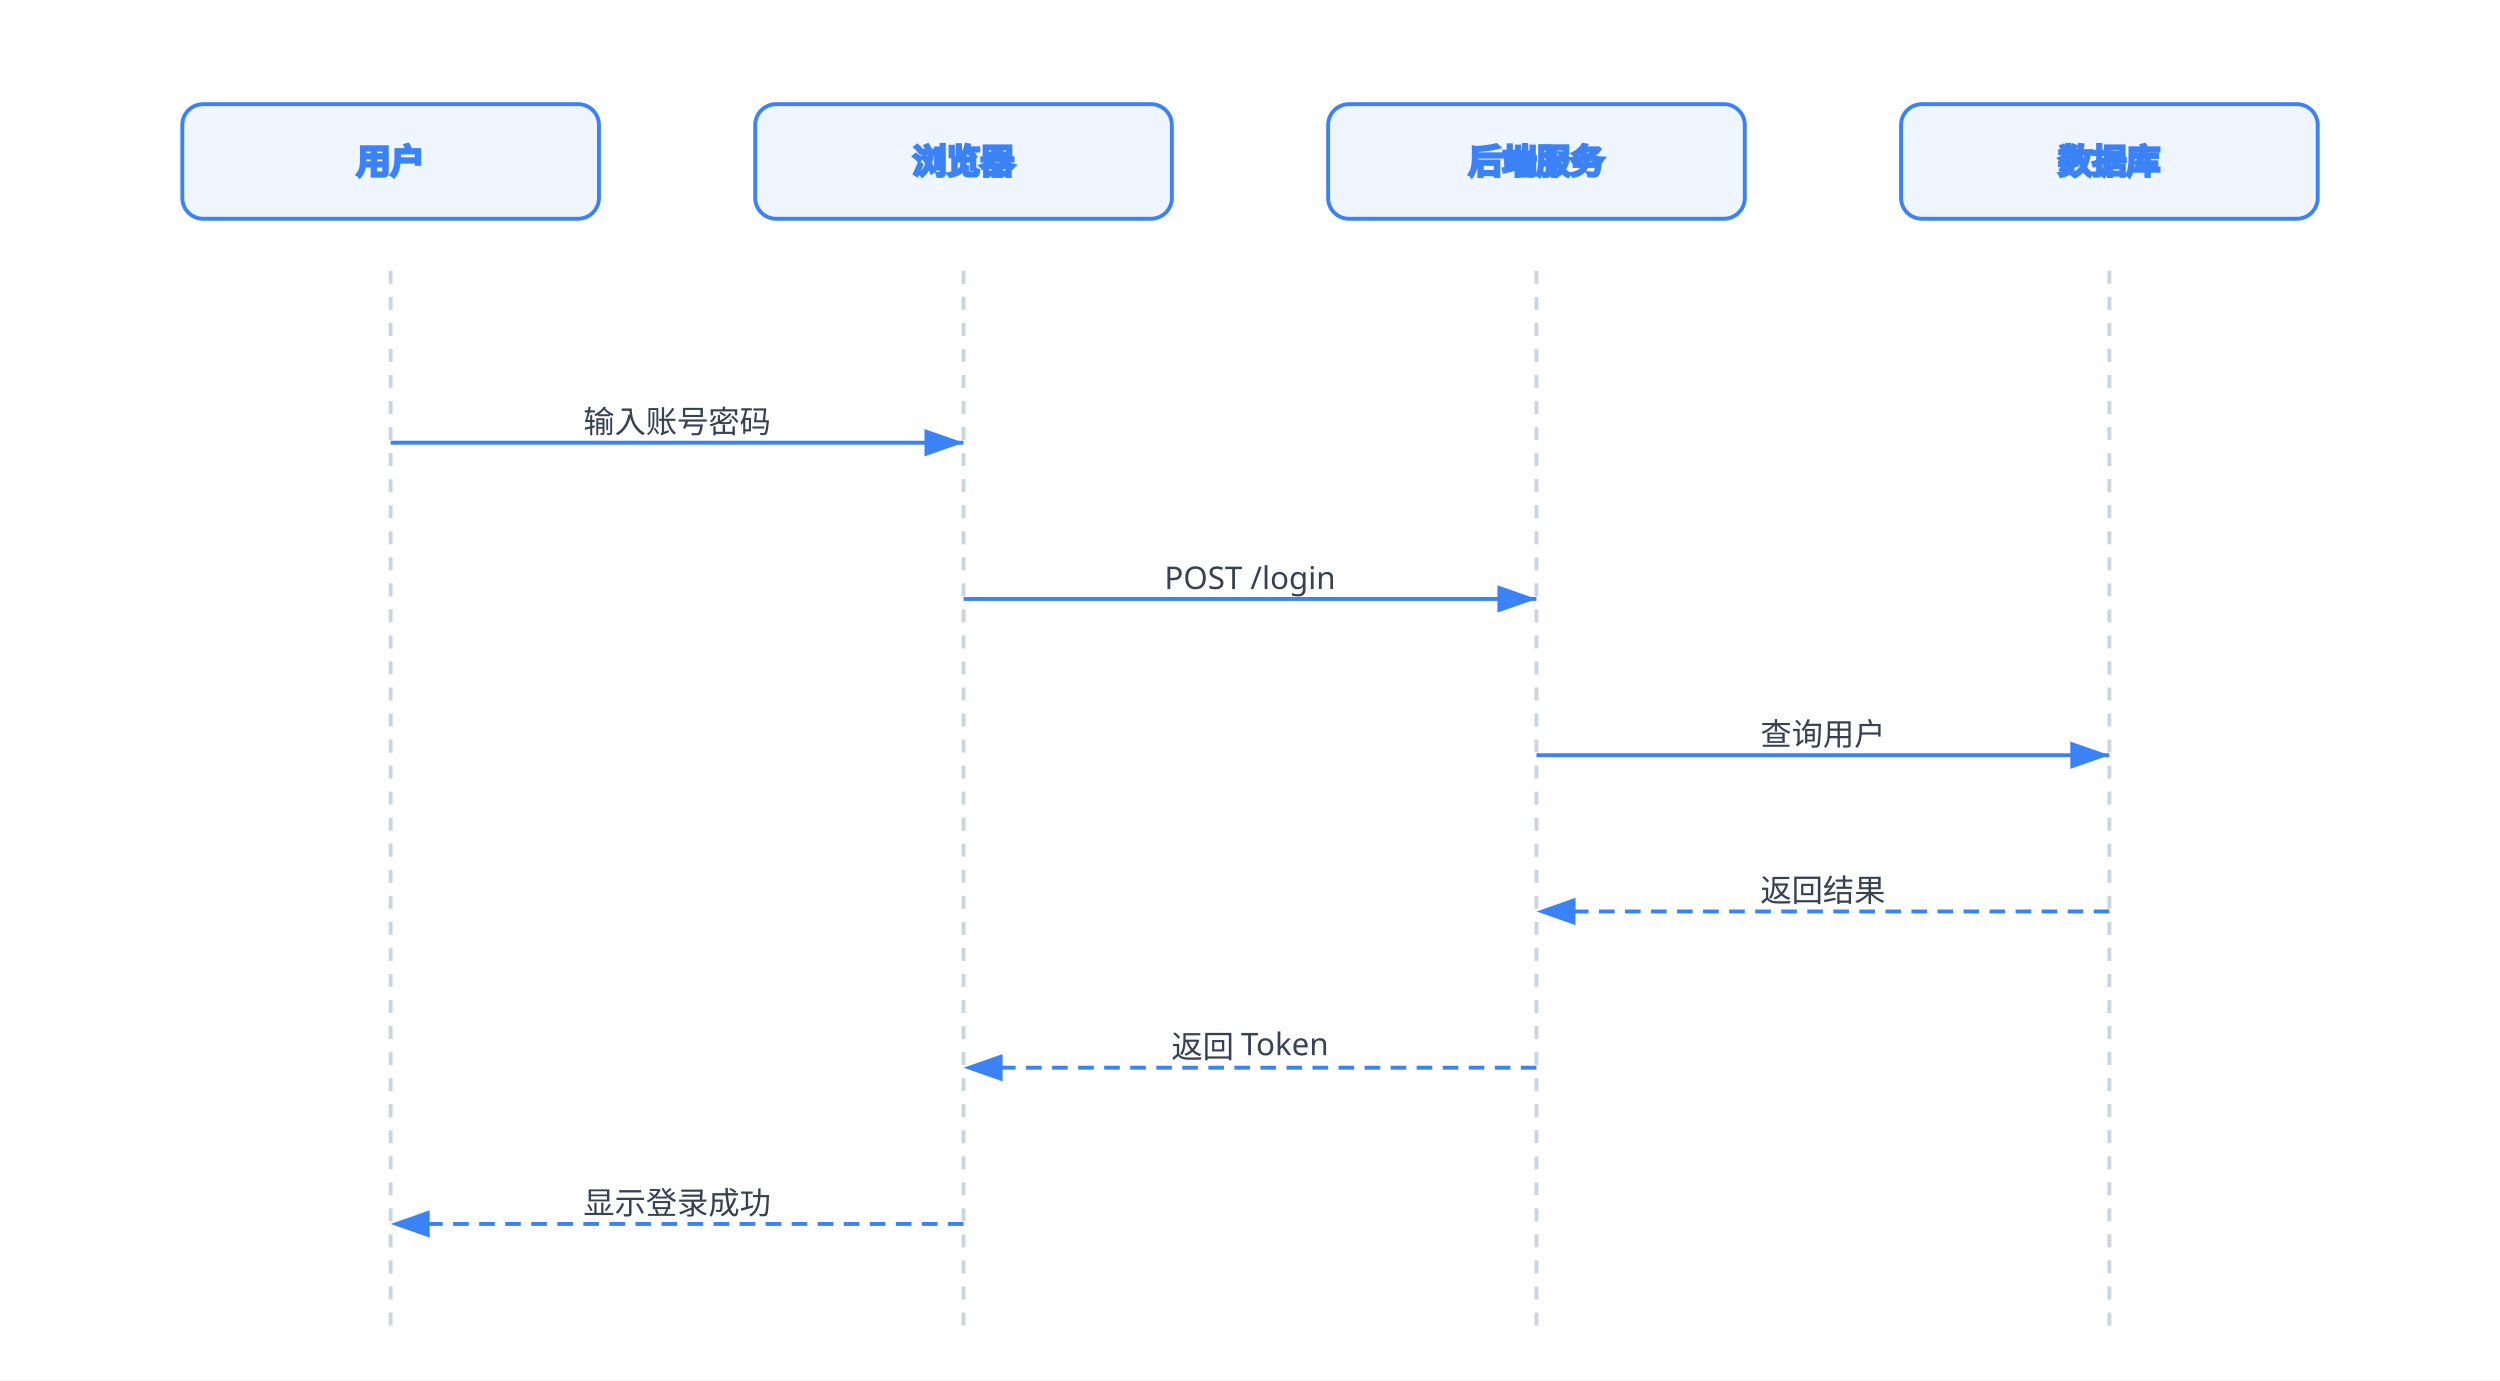
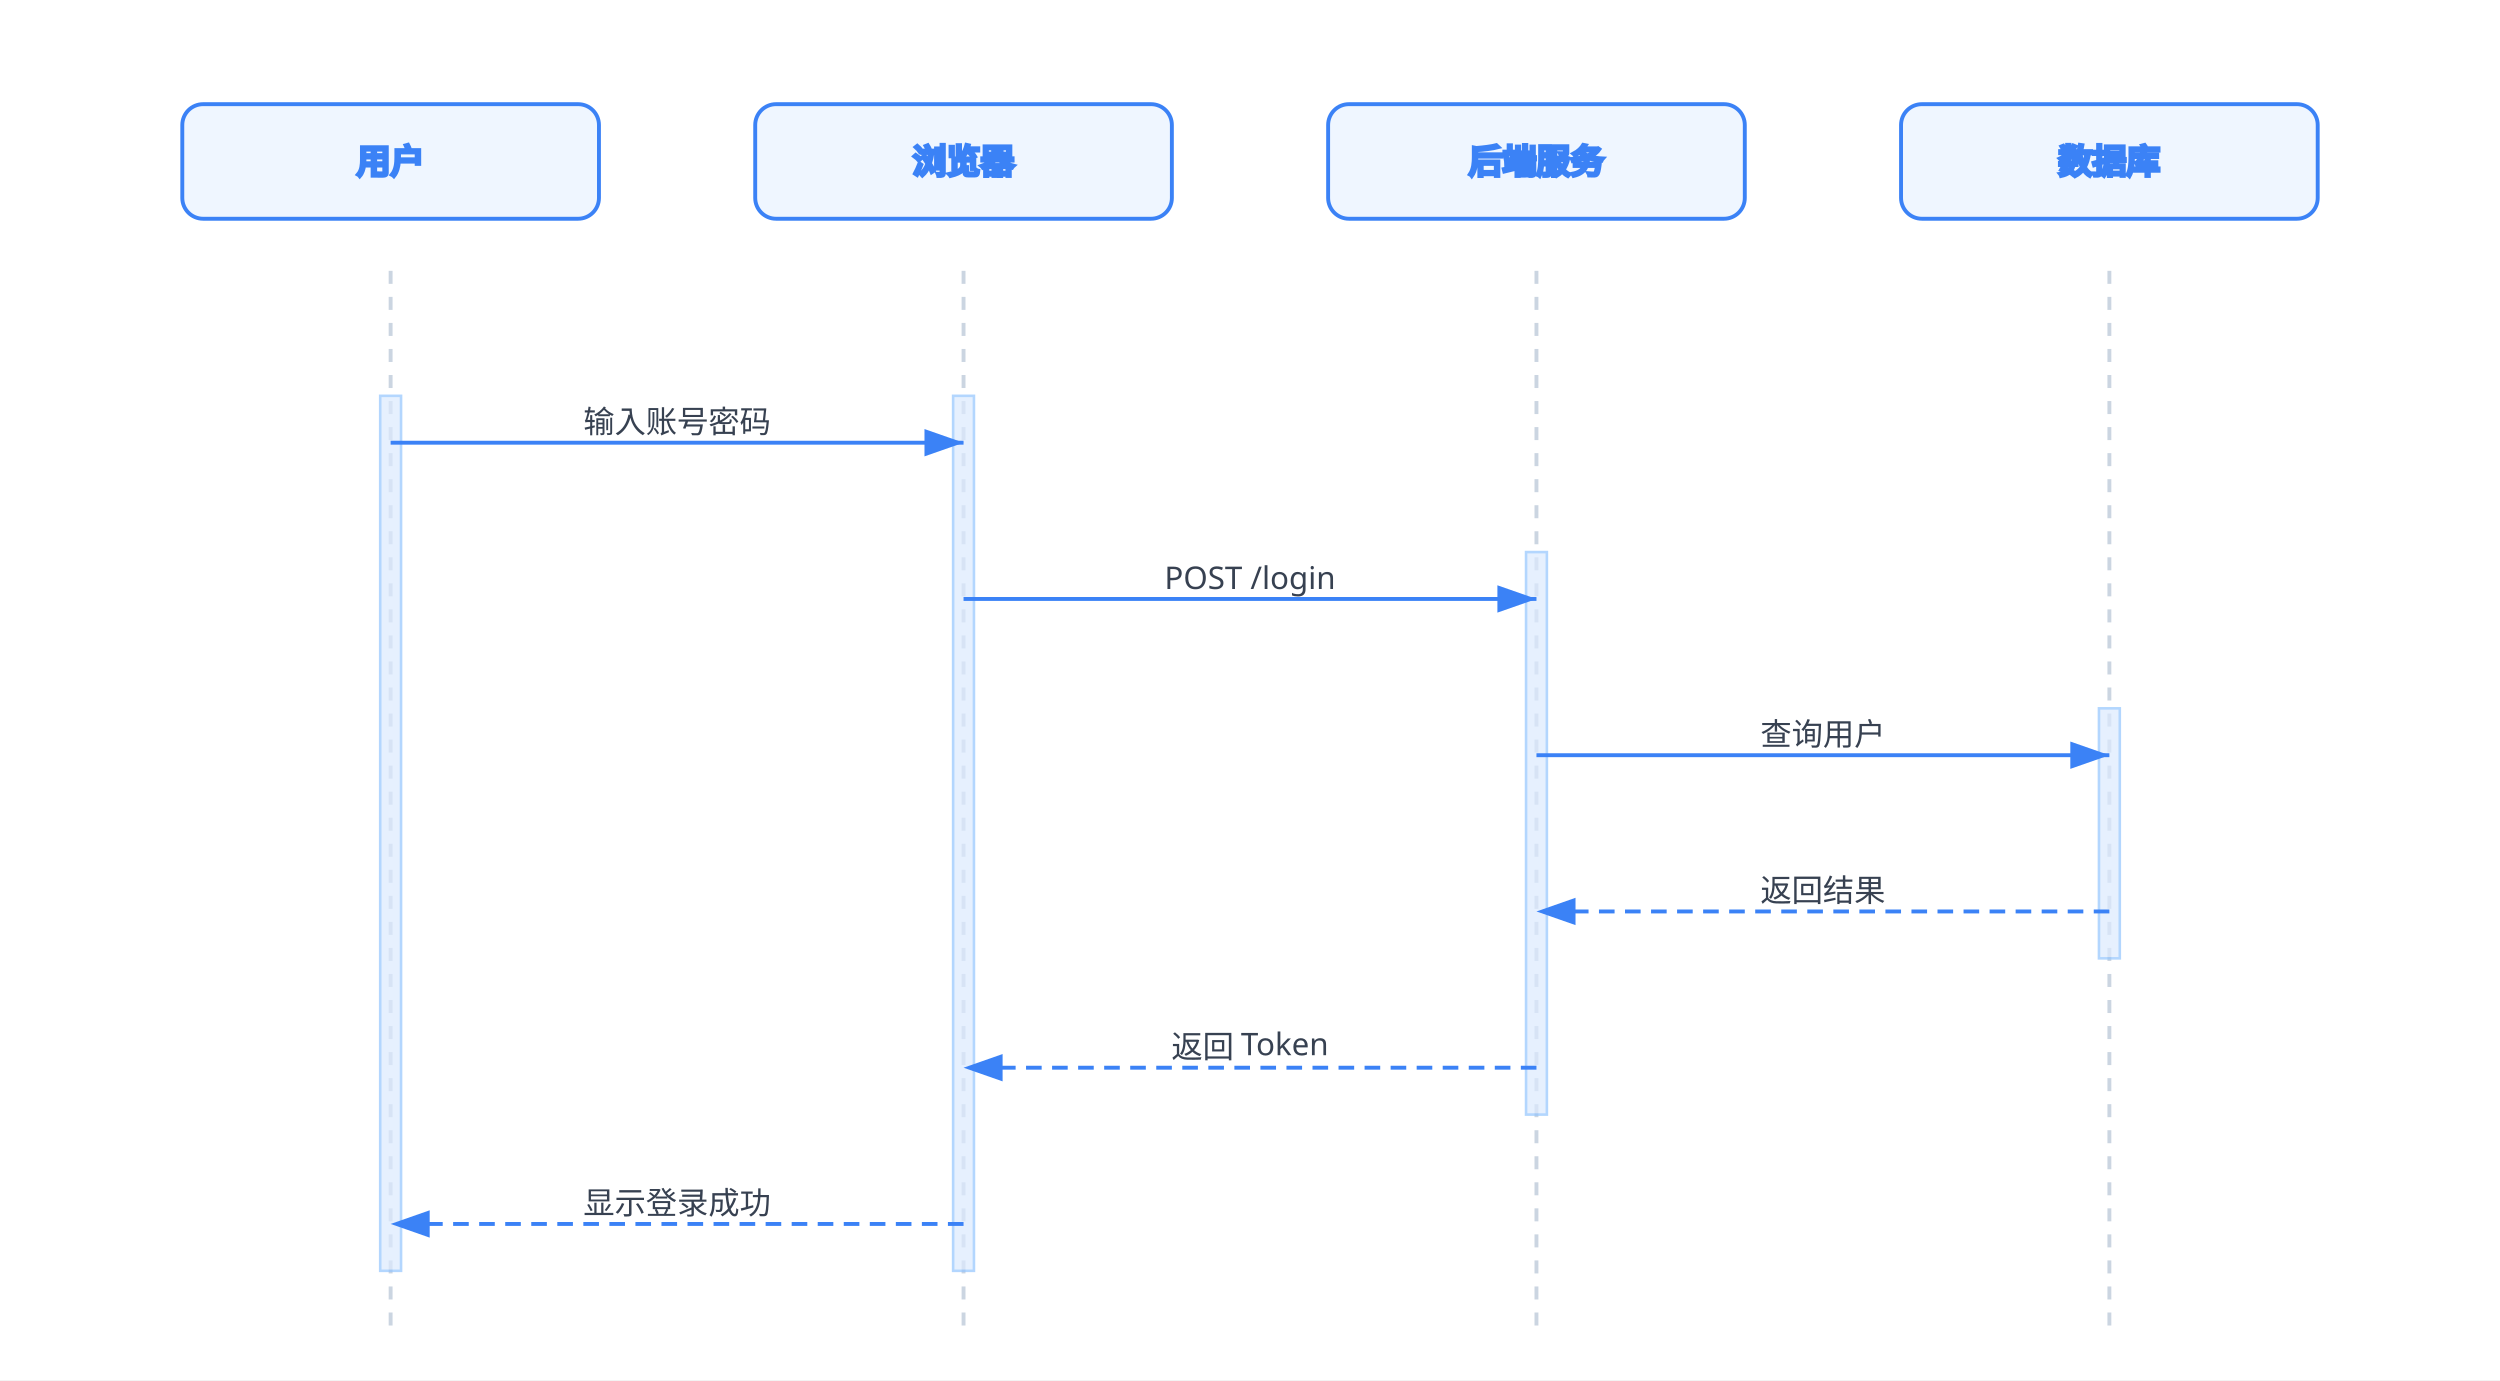
<svg xmlns="http://www.w3.org/2000/svg" width="960" height="530" viewBox="0 0 960 530">
  <defs>
    <marker id="arrowhead" markerWidth="10" markerHeight="7" refX="10" refY="3.5" orient="auto">
      <polygon points="0 0, 10 3.5, 0 7" fill="#3b82f6" />
    </marker>
  </defs>
  <rect x="0" y="0" width="960" height="530" fill="#ffffff" />
  <line class="lgdl-lifeline" x1="150" y1="104" x2="150" y2="510" stroke="#cbd5e1" stroke-width="1.5" stroke-dasharray="5 5" />
  <line class="lgdl-lifeline" x1="370" y1="104" x2="370" y2="510" stroke="#cbd5e1" stroke-width="1.5" stroke-dasharray="5 5" />
  <line class="lgdl-lifeline" x1="590" y1="104" x2="590" y2="510" stroke="#cbd5e1" stroke-width="1.5" stroke-dasharray="5 5" />
  <line class="lgdl-lifeline" x1="810" y1="104" x2="810" y2="510" stroke="#cbd5e1" stroke-width="1.5" stroke-dasharray="5 5" />
+   <rect class="lgdl-activation" x="146" y="152" width="8" height="336" fill="#dbeafe" opacity="0.7" stroke="#93c5fd" stroke-width="1" />
+   <rect class="lgdl-activation" x="366" y="152" width="8" height="336" fill="#dbeafe" opacity="0.7" stroke="#93c5fd" stroke-width="1" />
+   <rect class="lgdl-activation" x="586" y="212" width="8" height="216" fill="#dbeafe" opacity="0.7" stroke="#93c5fd" stroke-width="1" />
+   <rect class="lgdl-activation" x="806" y="272" width="8" height="96" fill="#dbeafe" opacity="0.7" stroke="#93c5fd" stroke-width="1" />
  <g class="lgdl-participant" fill="#eff6ff" stroke="#3b82f6" stroke-width="1.5">
    <rect x="70" y="40" width="160" height="44" rx="8" ry="8" />
    <text x="150" y="62" font-family="'Segoe UI', 'PingFang SC', 'Microsoft YaHei', sans-serif" font-size="13" fill="#1e40af" text-anchor="middle" dominant-baseline="middle">用户</text>
  </g>
  <g class="lgdl-participant" fill="#eff6ff" stroke="#3b82f6" stroke-width="1.5">
    <rect x="290" y="40" width="160" height="44" rx="8" ry="8" />
    <text x="370" y="62" font-family="'Segoe UI', 'PingFang SC', 'Microsoft YaHei', sans-serif" font-size="13" fill="#1e40af" text-anchor="middle" dominant-baseline="middle">浏览器</text>
  </g>
  <g class="lgdl-participant" fill="#eff6ff" stroke="#3b82f6" stroke-width="1.5">
    <rect x="510" y="40" width="160" height="44" rx="8" ry="8" />
    <text x="590" y="62" font-family="'Segoe UI', 'PingFang SC', 'Microsoft YaHei', sans-serif" font-size="13" fill="#1e40af" text-anchor="middle" dominant-baseline="middle">后端服务</text>
  </g>
  <g class="lgdl-participant" fill="#eff6ff" stroke="#3b82f6" stroke-width="1.5">
    <rect x="730" y="40" width="160" height="44" rx="8" ry="8" />
    <text x="810" y="62" font-family="'Segoe UI', 'PingFang SC', 'Microsoft YaHei', sans-serif" font-size="13" fill="#1e40af" text-anchor="middle" dominant-baseline="middle">数据库</text>
  </g>
  <g class="lgdl-message">
    <line x1="150" y1="170" x2="370" y2="170" stroke="#3b82f6" stroke-width="1.5" marker-end="url(#arrowhead)" />
    <text x="260" y="162" font-family="'Segoe UI', 'PingFang SC', 'Microsoft YaHei', sans-serif" font-size="12" fill="#374151" text-anchor="middle" dominant-baseline="middle">输入账号密码</text>
  </g>
  <g class="lgdl-message">
    <line x1="370" y1="230" x2="590" y2="230" stroke="#3b82f6" stroke-width="1.5" marker-end="url(#arrowhead)" />
    <text x="480" y="222" font-family="'Segoe UI', 'PingFang SC', 'Microsoft YaHei', sans-serif" font-size="12" fill="#374151" text-anchor="middle" dominant-baseline="middle">POST /login</text>
  </g>
  <g class="lgdl-message">
    <line x1="590" y1="290" x2="810" y2="290" stroke="#3b82f6" stroke-width="1.5" marker-end="url(#arrowhead)" />
    <text x="700" y="282" font-family="'Segoe UI', 'PingFang SC', 'Microsoft YaHei', sans-serif" font-size="12" fill="#374151" text-anchor="middle" dominant-baseline="middle">查询用户</text>
  </g>
  <g class="lgdl-message">
    <line x1="810" y1="350" x2="590" y2="350" stroke="#3b82f6" stroke-width="1.5" marker-end="url(#arrowhead)" stroke-dasharray="6 4" />
    <text x="700" y="342" font-family="'Segoe UI', 'PingFang SC', 'Microsoft YaHei', sans-serif" font-size="12" fill="#374151" text-anchor="middle" dominant-baseline="middle">返回结果</text>
  </g>
  <g class="lgdl-message">
    <line x1="590" y1="410" x2="370" y2="410" stroke="#3b82f6" stroke-width="1.5" marker-end="url(#arrowhead)" stroke-dasharray="6 4" />
    <text x="480" y="402" font-family="'Segoe UI', 'PingFang SC', 'Microsoft YaHei', sans-serif" font-size="12" fill="#374151" text-anchor="middle" dominant-baseline="middle">返回 Token</text>
  </g>
  <g class="lgdl-message">
    <line x1="370" y1="470" x2="150" y2="470" stroke="#3b82f6" stroke-width="1.5" marker-end="url(#arrowhead)" stroke-dasharray="6 4" />
    <text x="260" y="462" font-family="'Segoe UI', 'PingFang SC', 'Microsoft YaHei', sans-serif" font-size="12" fill="#374151" text-anchor="middle" dominant-baseline="middle">显示登录成功</text>
  </g>
</svg>
